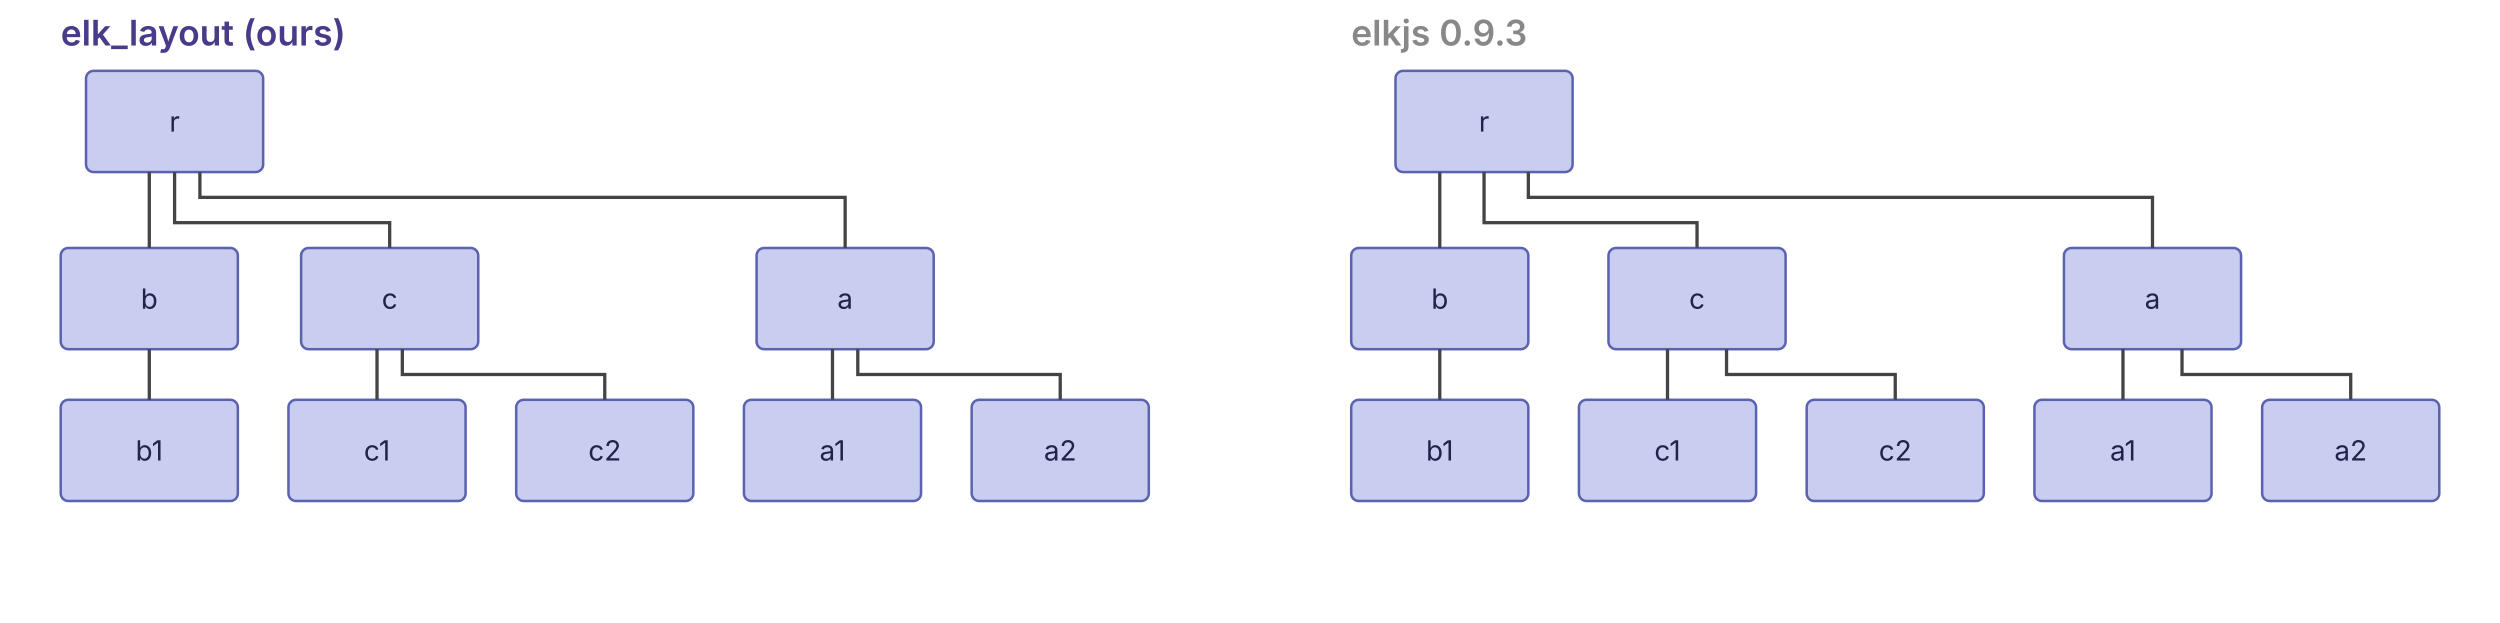
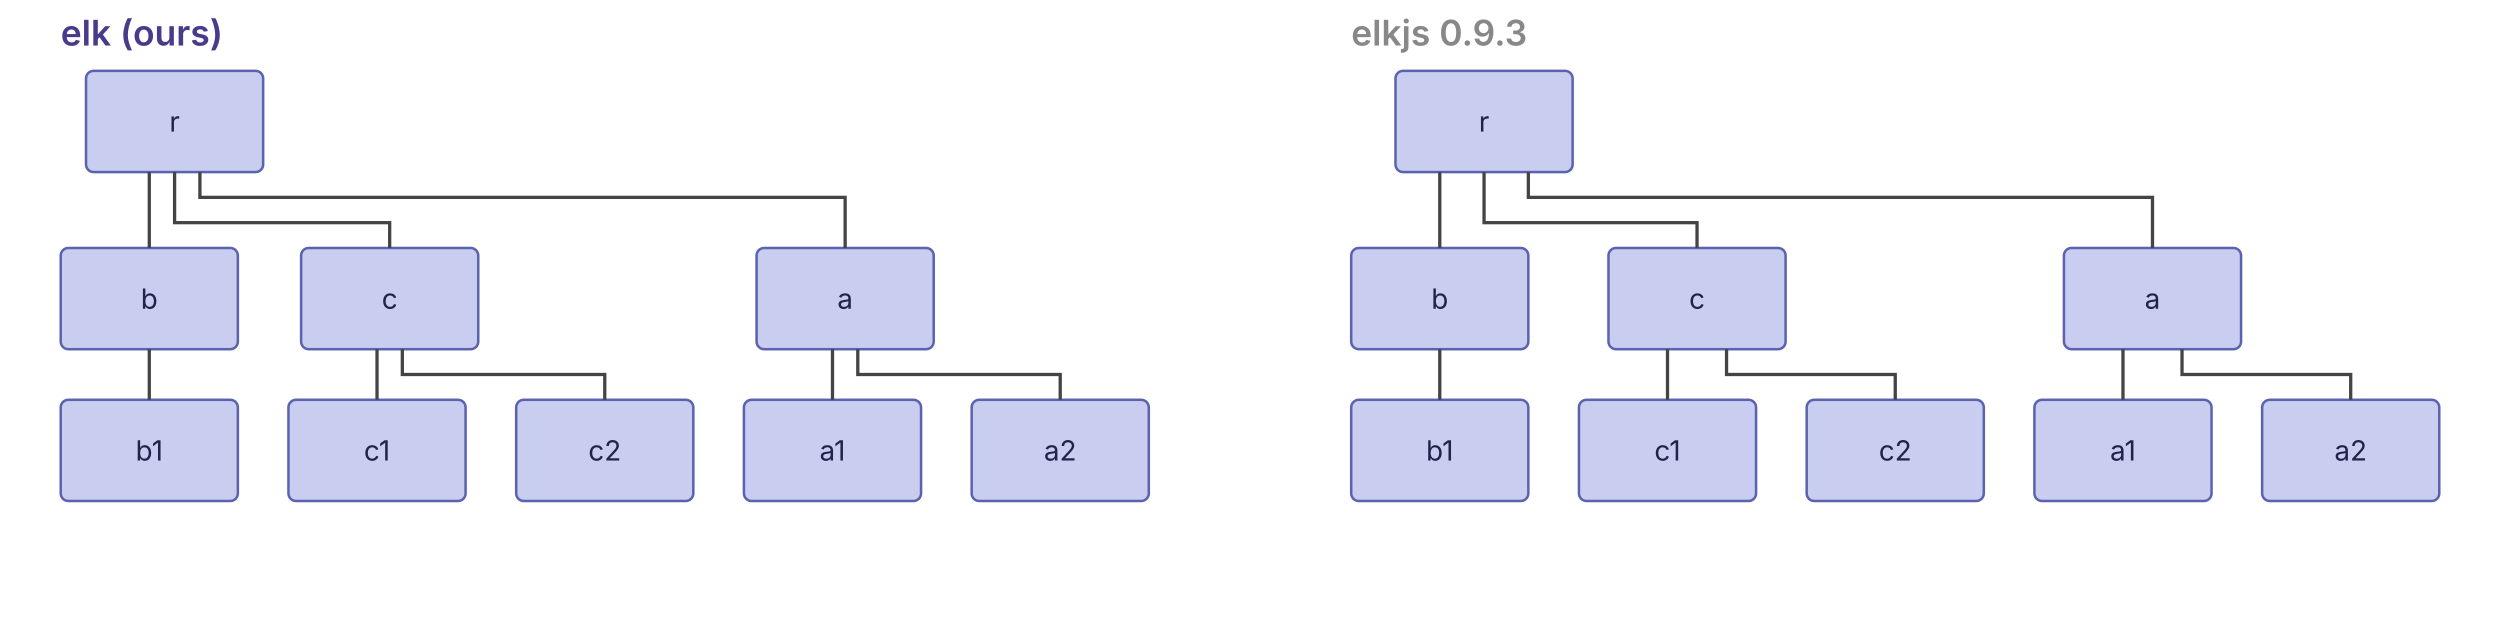
<svg xmlns="http://www.w3.org/2000/svg" viewBox="0 0 988.0 246.0" style="background:white" font-family="Inter,sans-serif">
-   <text x="24.0" y="18" font-size="14" font-weight="600" fill="#4a3a8a">elk_layout (ours)</text>
+   <text x="24.0" y="18" font-size="14" font-weight="600" fill="#4a3a8a">elk (ours)</text>
  <text x="534.0" y="18" font-size="14" font-weight="600" fill="#888">elkjs 0.9.3</text>
  <rect x="34.0" y="28.0" width="70.0" height="40.0" rx="3" fill="#c9cef0" stroke="#5b63b0" />
  <text x="69.0" y="52.0" font-size="11" text-anchor="middle" fill="#22224a">r</text>
  <rect x="299.0" y="98.0" width="70.0" height="40.0" rx="3" fill="#c9cef0" stroke="#5b63b0" />
  <text x="334.0" y="122.0" font-size="11" text-anchor="middle" fill="#22224a">a</text>
  <rect x="24.0" y="98.0" width="70.0" height="40.0" rx="3" fill="#c9cef0" stroke="#5b63b0" />
  <text x="59.0" y="122.0" font-size="11" text-anchor="middle" fill="#22224a">b</text>
  <rect x="119.0" y="98.0" width="70.0" height="40.0" rx="3" fill="#c9cef0" stroke="#5b63b0" />
  <text x="154.0" y="122.0" font-size="11" text-anchor="middle" fill="#22224a">c</text>
  <rect x="294.0" y="158.0" width="70.0" height="40.0" rx="3" fill="#c9cef0" stroke="#5b63b0" />
  <text x="329.0" y="182.0" font-size="11" text-anchor="middle" fill="#22224a">a1</text>
  <rect x="384.0" y="158.0" width="70.0" height="40.0" rx="3" fill="#c9cef0" stroke="#5b63b0" />
  <text x="419.0" y="182.0" font-size="11" text-anchor="middle" fill="#22224a">a2</text>
  <rect x="24.0" y="158.0" width="70.0" height="40.0" rx="3" fill="#c9cef0" stroke="#5b63b0" />
  <text x="59.0" y="182.0" font-size="11" text-anchor="middle" fill="#22224a">b1</text>
  <rect x="114.0" y="158.0" width="70.0" height="40.0" rx="3" fill="#c9cef0" stroke="#5b63b0" />
  <text x="149.0" y="182.0" font-size="11" text-anchor="middle" fill="#22224a">c1</text>
  <rect x="204.0" y="158.0" width="70.0" height="40.0" rx="3" fill="#c9cef0" stroke="#5b63b0" />
  <text x="239.0" y="182.0" font-size="11" text-anchor="middle" fill="#22224a">c2</text>
  <polyline points="79.0,68.0 79.0,78.0 334.0,78.0 334.0,98.0" fill="none" stroke="#444" stroke-width="1.3" />
  <polyline points="59.0,68.0 59.0,98.0" fill="none" stroke="#444" stroke-width="1.3" />
  <polyline points="69.0,68.0 69.0,88.0 154.0,88.0 154.0,98.0" fill="none" stroke="#444" stroke-width="1.3" />
  <polyline points="329.0,138.0 329.0,158.0" fill="none" stroke="#444" stroke-width="1.3" />
  <polyline points="339.0,138.0 339.0,148.0 419.0,148.0 419.0,158.0" fill="none" stroke="#444" stroke-width="1.3" />
  <polyline points="59.0,138.0 59.0,158.0" fill="none" stroke="#444" stroke-width="1.3" />
  <polyline points="149.0,138.0 149.0,158.0" fill="none" stroke="#444" stroke-width="1.3" />
  <polyline points="159.0,138.0 159.0,148.0 239.0,148.0 239.0,158.0" fill="none" stroke="#444" stroke-width="1.3" />
  <rect x="551.5" y="28.0" width="70.0" height="40.0" rx="3" fill="#c9cef0" stroke="#5b63b0" />
  <text x="586.5" y="52.0" font-size="11" text-anchor="middle" fill="#22224a">r</text>
  <rect x="815.667" y="98.0" width="70.0" height="40.0" rx="3" fill="#c9cef0" stroke="#5b63b0" />
  <text x="850.667" y="122.0" font-size="11" text-anchor="middle" fill="#22224a">a</text>
  <rect x="534.0" y="98.0" width="70.0" height="40.0" rx="3" fill="#c9cef0" stroke="#5b63b0" />
  <text x="569.0" y="122.0" font-size="11" text-anchor="middle" fill="#22224a">b</text>
  <rect x="635.667" y="98.0" width="70.0" height="40.0" rx="3" fill="#c9cef0" stroke="#5b63b0" />
  <text x="670.667" y="122.0" font-size="11" text-anchor="middle" fill="#22224a">c</text>
  <rect x="804.0" y="158.0" width="70.0" height="40.0" rx="3" fill="#c9cef0" stroke="#5b63b0" />
  <text x="839.0" y="182.0" font-size="11" text-anchor="middle" fill="#22224a">a1</text>
  <rect x="894.0" y="158.0" width="70.0" height="40.0" rx="3" fill="#c9cef0" stroke="#5b63b0" />
  <text x="929.0" y="182.0" font-size="11" text-anchor="middle" fill="#22224a">a2</text>
  <rect x="534.0" y="158.0" width="70.0" height="40.0" rx="3" fill="#c9cef0" stroke="#5b63b0" />
  <text x="569.0" y="182.0" font-size="11" text-anchor="middle" fill="#22224a">b1</text>
  <rect x="624.0" y="158.0" width="70.0" height="40.0" rx="3" fill="#c9cef0" stroke="#5b63b0" />
  <text x="659.0" y="182.0" font-size="11" text-anchor="middle" fill="#22224a">c1</text>
  <rect x="714.0" y="158.0" width="70.0" height="40.0" rx="3" fill="#c9cef0" stroke="#5b63b0" />
  <text x="749.0" y="182.0" font-size="11" text-anchor="middle" fill="#22224a">c2</text>
  <polyline points="604.0,68.0 604.0,78.0 850.667,78.0 850.667,98.0" fill="none" stroke="#444" stroke-width="1.3" />
  <polyline points="569.0,68.0 569.0,98.0" fill="none" stroke="#444" stroke-width="1.3" />
  <polyline points="586.5,68.0 586.5,88.0 670.667,88.0 670.667,98.0" fill="none" stroke="#444" stroke-width="1.3" />
  <polyline points="839.0,138.0 839.0,158.0" fill="none" stroke="#444" stroke-width="1.3" />
  <polyline points="862.333,138.0 862.333,148.0 929.0,148.0 929.0,158.0" fill="none" stroke="#444" stroke-width="1.3" />
  <polyline points="569.0,138.0 569.0,158.0" fill="none" stroke="#444" stroke-width="1.3" />
  <polyline points="659.0,138.0 659.0,158.0" fill="none" stroke="#444" stroke-width="1.3" />
  <polyline points="682.333,138.0 682.333,148.0 749.0,148.0 749.0,158.0" fill="none" stroke="#444" stroke-width="1.3" />
</svg>
